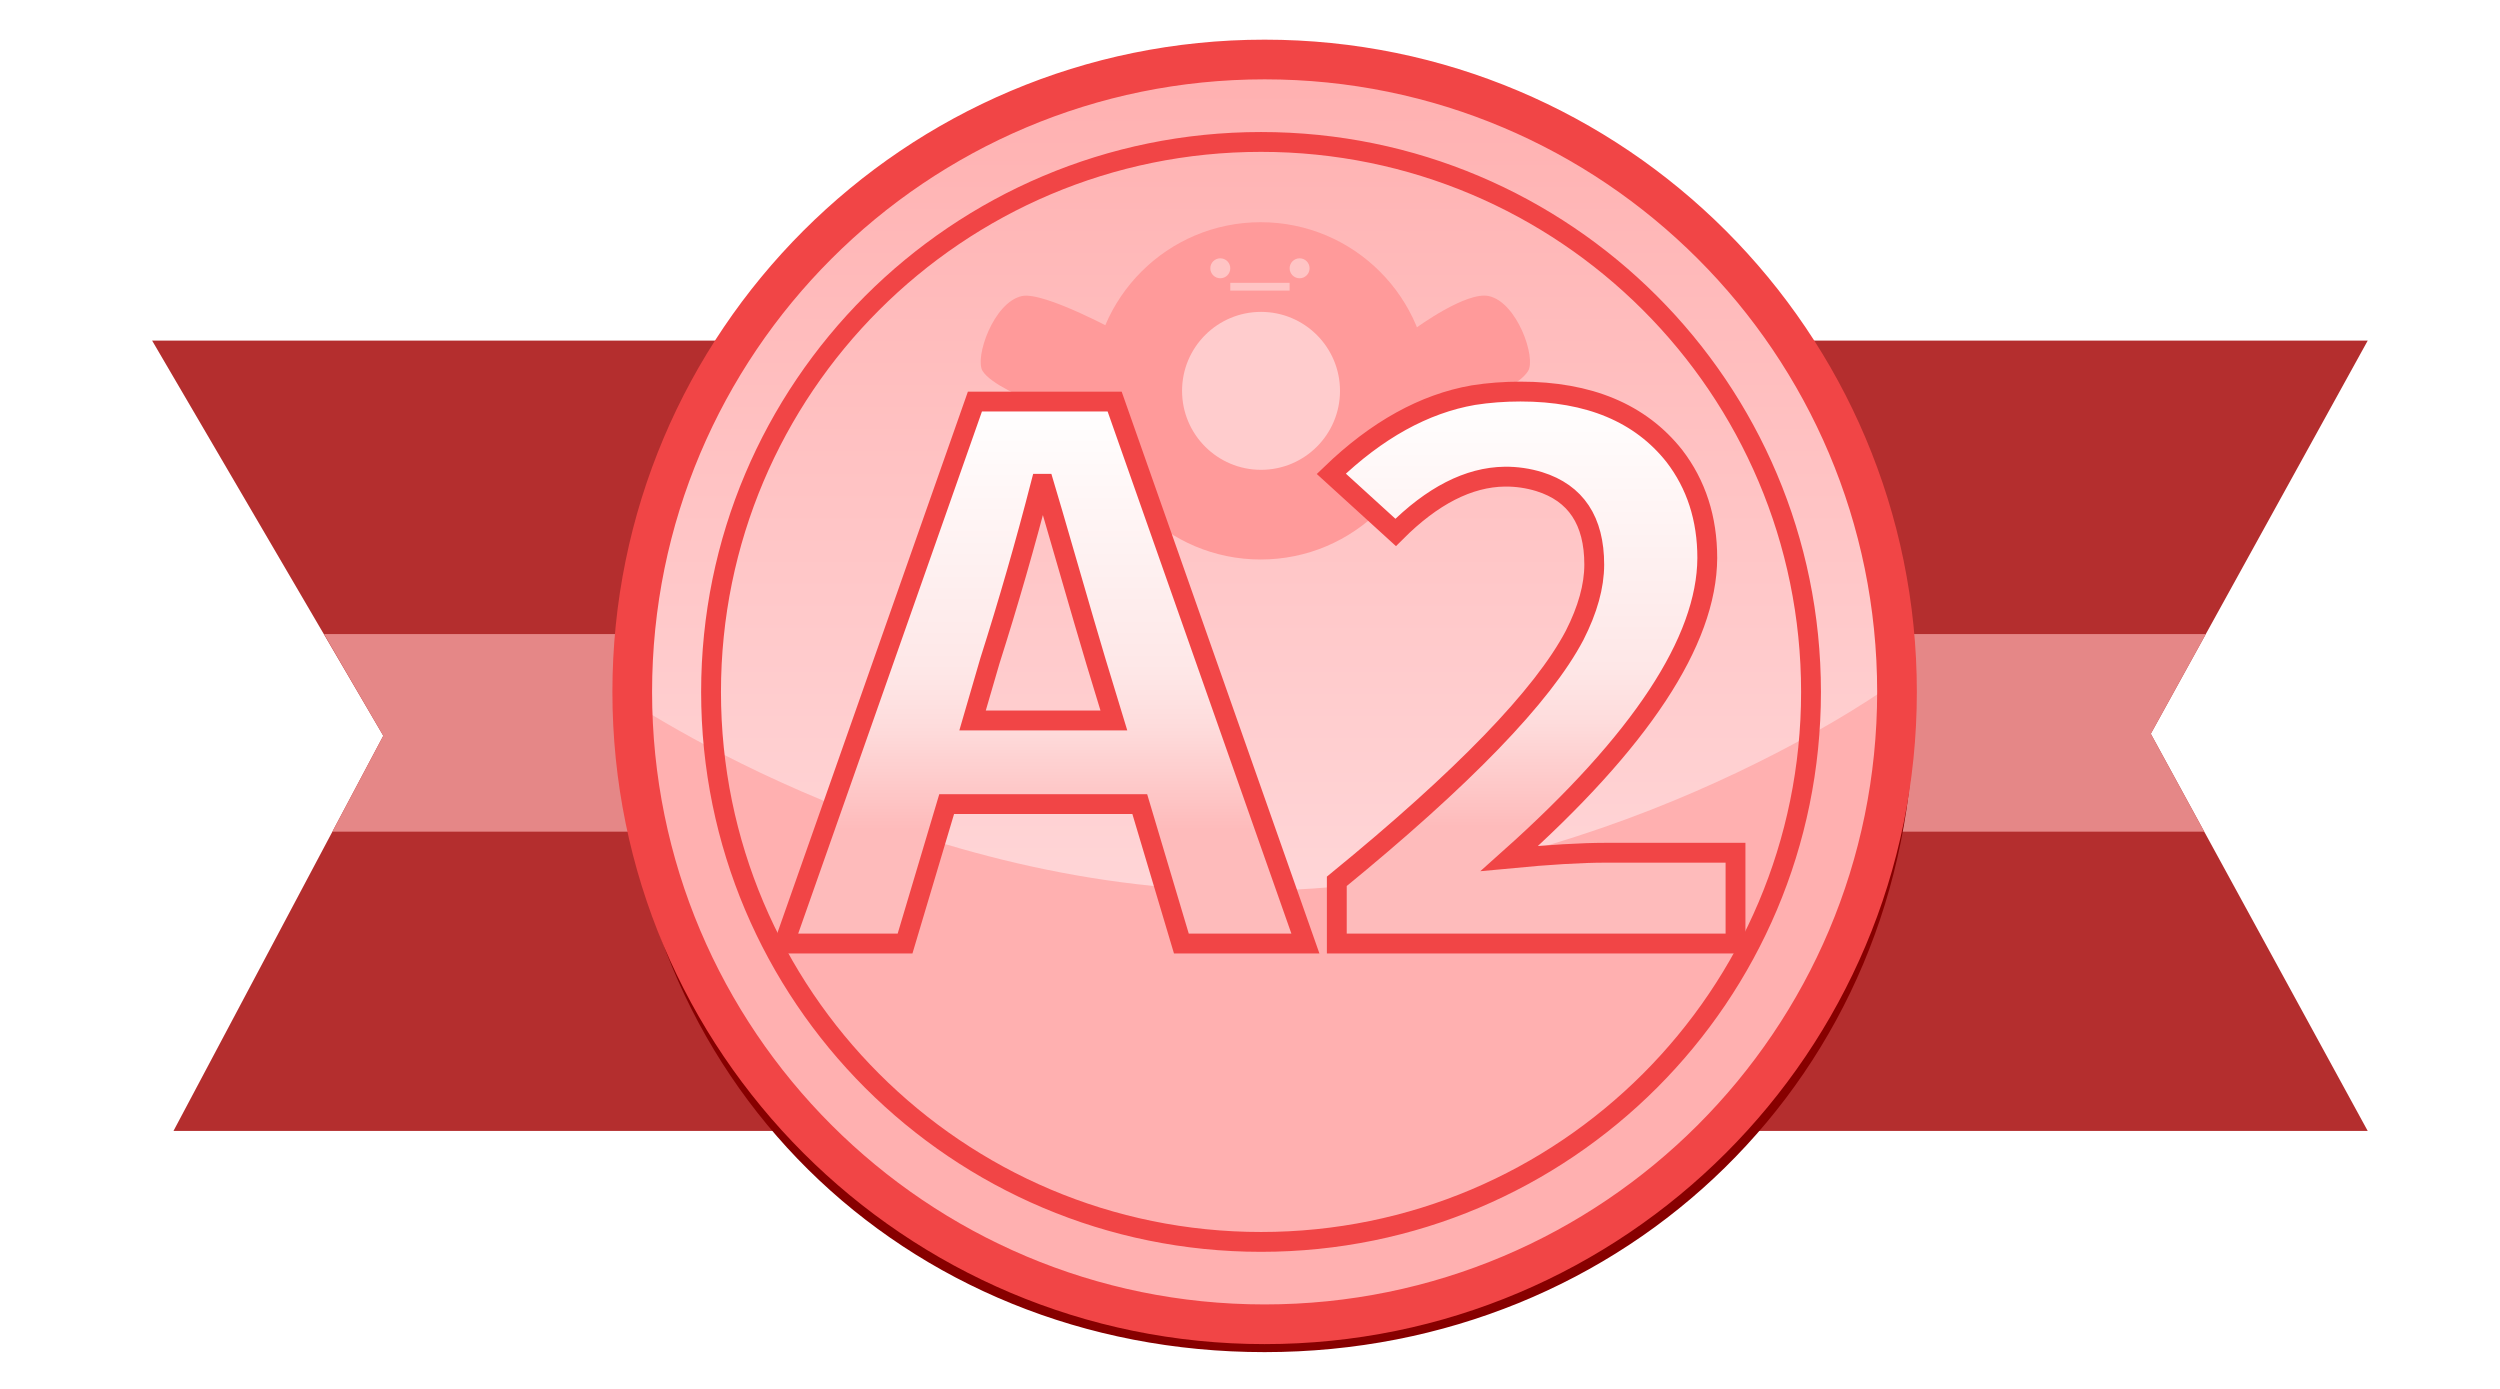
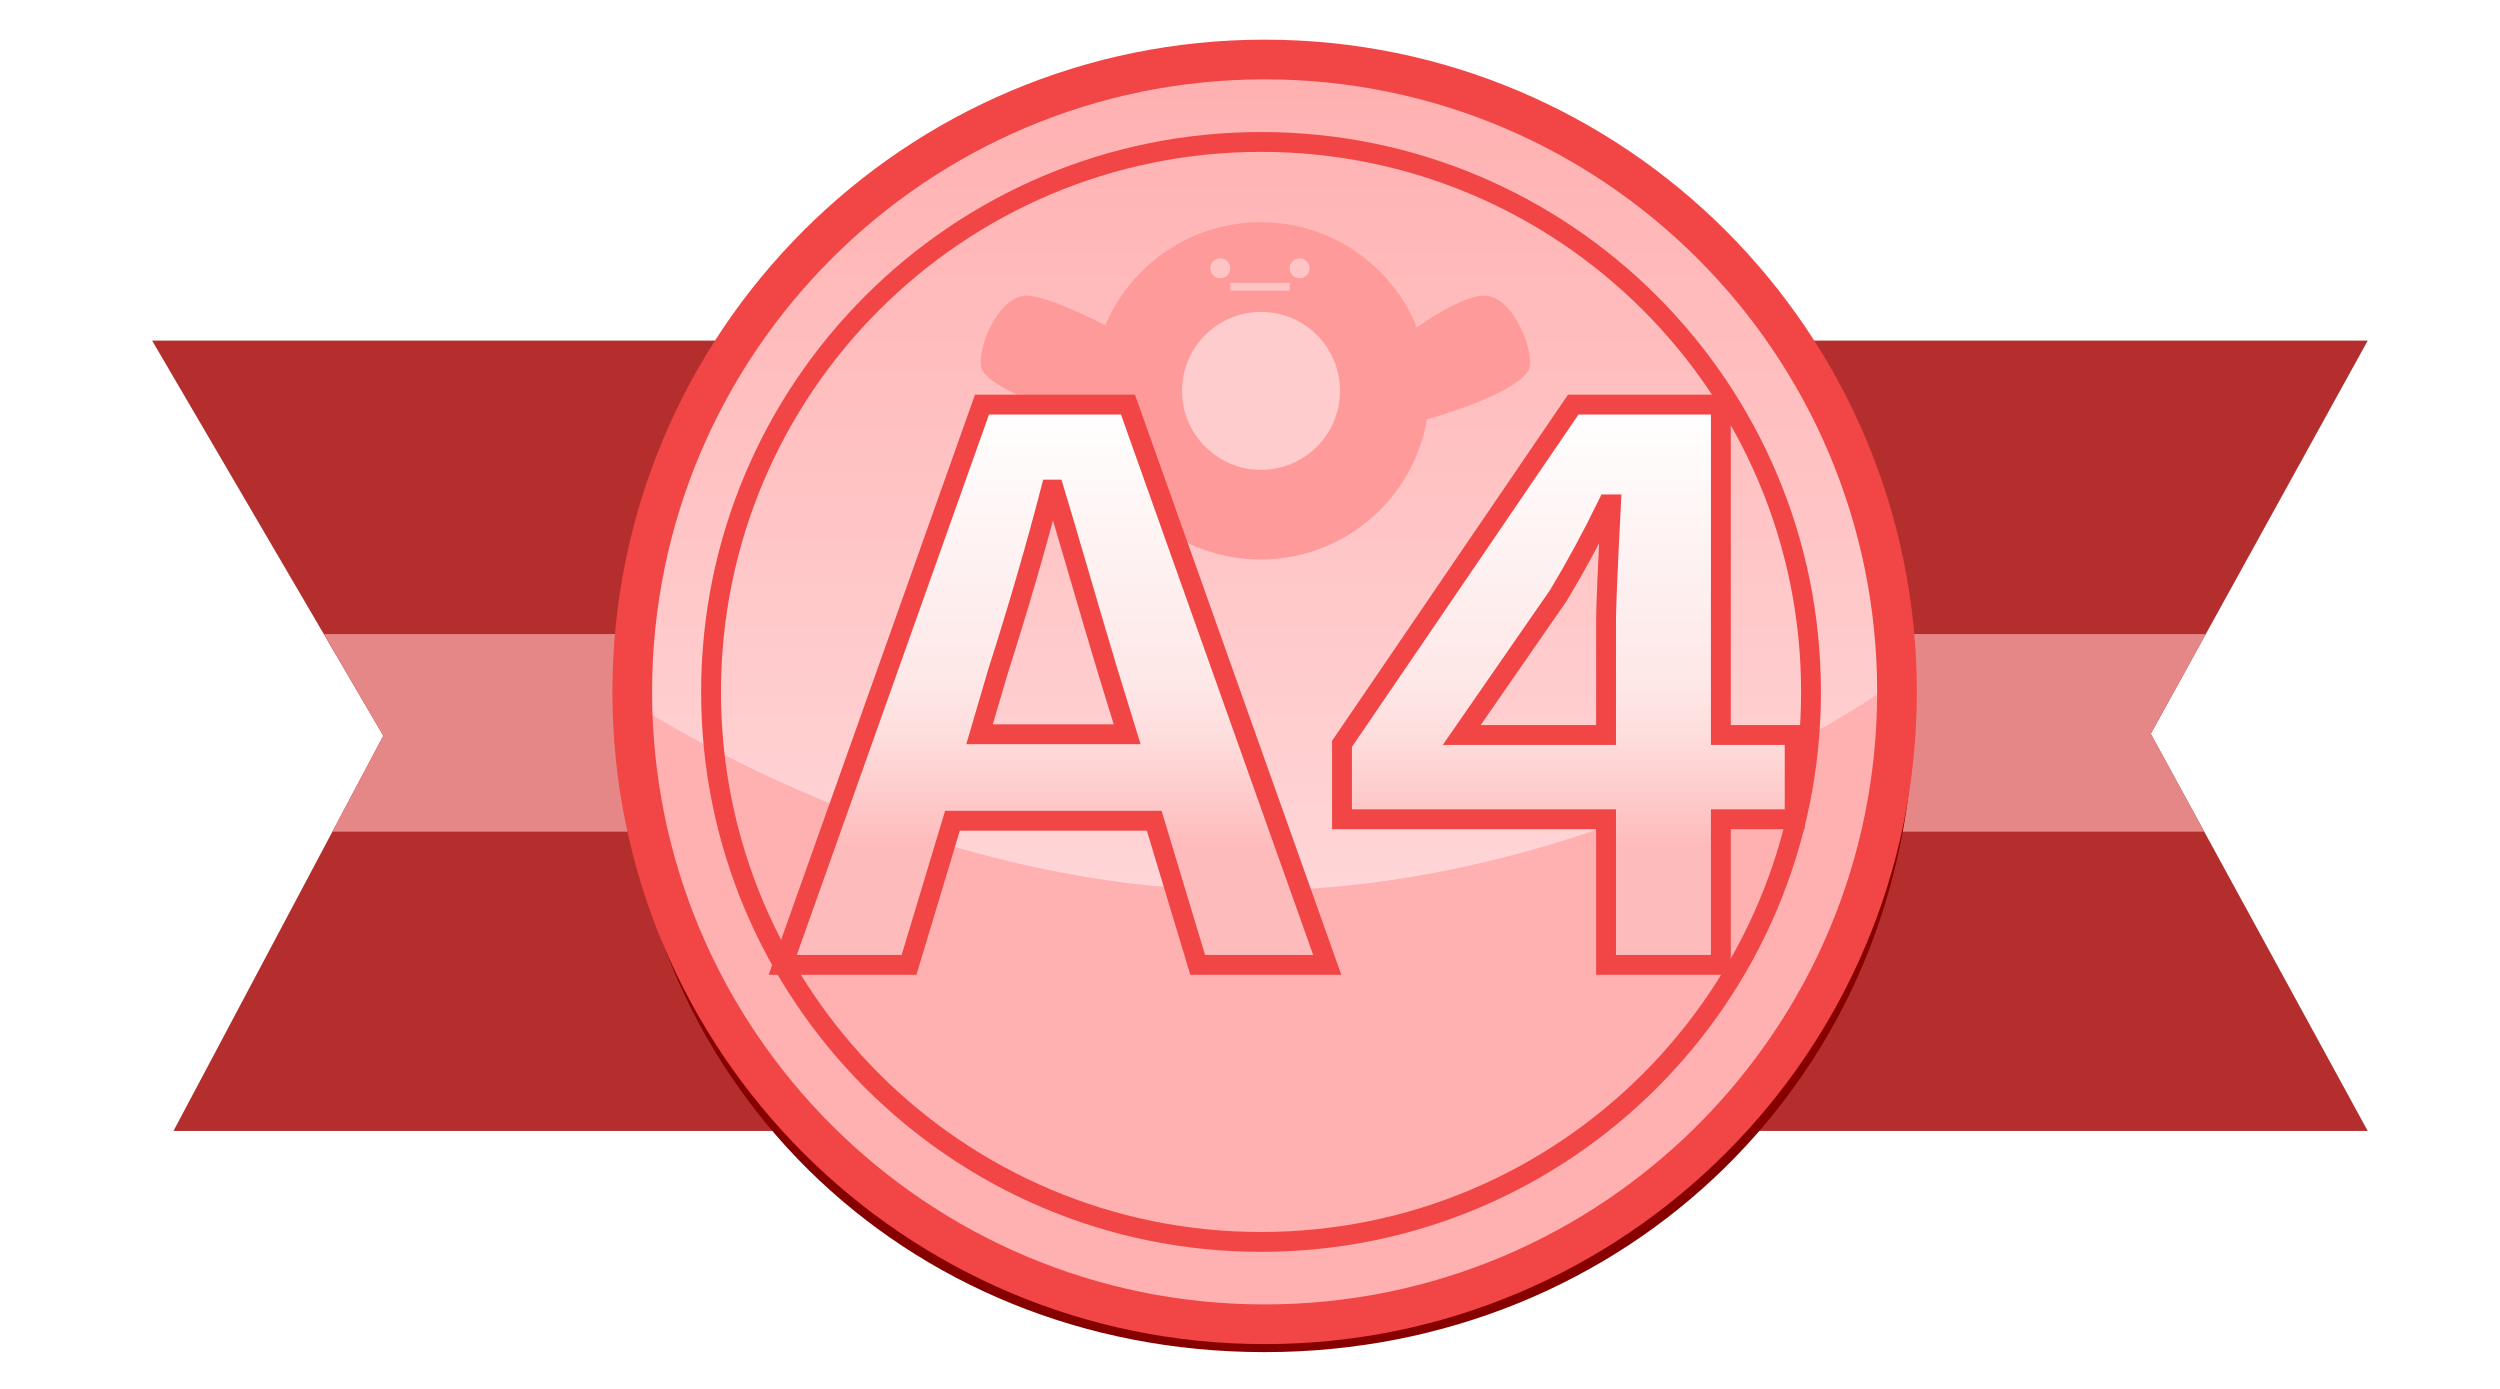
<svg xmlns="http://www.w3.org/2000/svg" width="126" height="70" xml:space="preserve">
  <path fill="#B42E2E" d="M7.667 17.167h111.666L108.4 36.983 119.333 57H8.743l10.575-19.917z" />
  <path fill="#E58787" d="M111.173 31.958h-94.84l2.985 5.125-2.567 4.834h94.344l-2.695-4.934" />
  <linearGradient id="a" gradientUnits="userSpaceOnUse" x1="63.375" y1="3" x2="63.375" y2="66.745">
    <stop offset=".005" style="stop-color:#ffb0b0" />
    <stop offset=".789" style="stop-color:#ffdddf" />
  </linearGradient>
  <circle fill="url(#a)" cx="63.375" cy="34.871" r="31.872" />
  <path fill="#FFB0B0" d="M94.796 34.873c0 17.602-14.27 31.871-31.872 31.871s-31.873-14.27-31.873-31.871c0 0 14.271 10.021 31.873 10.021 17.602.001 31.872-10.021 31.872-10.021z" />
  <g>
    <circle fill="#FF9A9A" cx="63.539" cy="19.699" r="8.5" />
    <path fill="#FF9A9A" d="M71.413 16.498s2.495-1.822 3.62-1.577c1.438.313 2.396 3.116 1.983 3.778-.78 1.25-5.103 2.438-5.103 2.438M56.539 16.824s-3.908-2.148-5.033-1.903c-1.438.313-2.396 3.116-1.983 3.778.78 1.25 6.311 2.926 6.311 2.926" />
    <circle fill="#FFCCCD" cx="63.556" cy="19.699" r="3.98" />
    <circle fill="#FFC4C4" cx="61.503" cy="13.522" r=".503" />
    <circle fill="#FFC4C4" cx="65.5" cy="13.522" r=".503" />
    <path fill="#FFC4C4" d="M62.006 14.255h2.99v.391h-2.99z" />
  </g>
  <g fill="none" stroke-miterlimit="10">
    <path stroke="#870000" d="M95.957 35.773c0 18.1-14.271 31.874-32.221 31.874-17.948 0-31.85-13.592-31.85-31.692C31.887 17.855 45.51 3 63.458 3c17.95 0 32.499 14.673 32.499 32.773z" />
    <circle stroke="#F14546" stroke-width="2" cx="63.737" cy="34.871" r="31.872" />
    <circle stroke="#F14546" cx="63.556" cy="34.873" r="27.719" />
  </g>
  <g>
-     <linearGradient id="b" gradientUnits="userSpaceOnUse" x1="52.657" y1="20.238" x2="52.657" y2="47.554">
+     <linearGradient id="b" gradientUnits="userSpaceOnUse" x1="53.171" y1="20.392" x2="53.171" y2="48.629">
      <stop offset="0" style="stop-color:#fff" />
      <stop offset=".5" style="stop-color:#fee7e7" />
      <stop offset=".6" style="stop-color:#fedcdc" />
      <stop offset=".789" style="stop-color:#febbbb" />
    </linearGradient>
-     <path fill="url(#b)" stroke="#F14546" stroke-miterlimit="10" d="m59.541 47.554-2.097-7.027h-9.732l-2.097 7.027h-6.092l9.613-27.315h7.042l9.614 27.315h-6.251zM49.017 36.311h7.122l-.91-2.991c-.079-.24-.805-2.726-2.176-7.459-.158-.552-.304-1.045-.435-1.478h-.159a166.892 166.892 0 0 1-2.571 8.937l-.871 2.991z" />
-     <linearGradient id="c" gradientUnits="userSpaceOnUse" x1="77.285" y1="19.734" x2="77.285" y2="47.554">
+     <path fill="url(#b)" stroke="#F14546" stroke-miterlimit="10" d="m60.363 48.629-2.191-7.265H48.005l-2.19 7.265H39.45l10.043-28.237h7.357l10.043 28.237h-6.53zM49.369 37.006h7.439l-.951-3.091c-.083-.248-.841-2.818-2.273-7.711a98.33 98.33 0 0 0-.455-1.527h-.166c-.744 2.881-1.64 5.96-2.687 9.239l-.907 3.09z" />
+     <linearGradient id="c" gradientUnits="userSpaceOnUse" x1="79.044" y1="20.392" x2="79.044" y2="48.629">
      <stop offset="0" style="stop-color:#fff" />
      <stop offset=".5" style="stop-color:#fee7e7" />
      <stop offset=".6" style="stop-color:#fedcdc" />
      <stop offset=".789" style="stop-color:#febbbb" />
    </linearGradient>
-     <path fill="url(#c)" stroke="#F14546" stroke-miterlimit="10" d="M67.375 47.554v-3.135c6.382-5.213 10.378-9.346 11.986-12.397.659-1.297.989-2.486.989-3.567 0-2.21-.923-3.604-2.77-4.18a5.706 5.706 0 0 0-1.74-.252c-1.82.024-3.653.961-5.499 2.811l-3.244-2.955c2.295-2.21 4.682-3.532 7.161-3.964.765-.12 1.556-.18 2.373-.18 3.455 0 6.04 1.081 7.754 3.243 1.108 1.441 1.662 3.159 1.662 5.153-.026 4.18-3.35 9.225-9.97 15.135 2.004-.192 3.626-.288 4.866-.288h6.527v4.576H67.375z" />
+     <path fill="url(#c)" stroke="#F14546" stroke-miterlimit="10" d="M90.451 37.044v4.246h-3.72v7.339h-5.786V41.29H67.637v-3.8l11.655-17.099h7.439v16.652h3.72zm-16.78 0h7.274V31.27c0-.671.083-2.62.248-5.849h-.165a59.323 59.323 0 0 1-2.48 4.582l-4.877 7.041z" />
  </g>
</svg>
